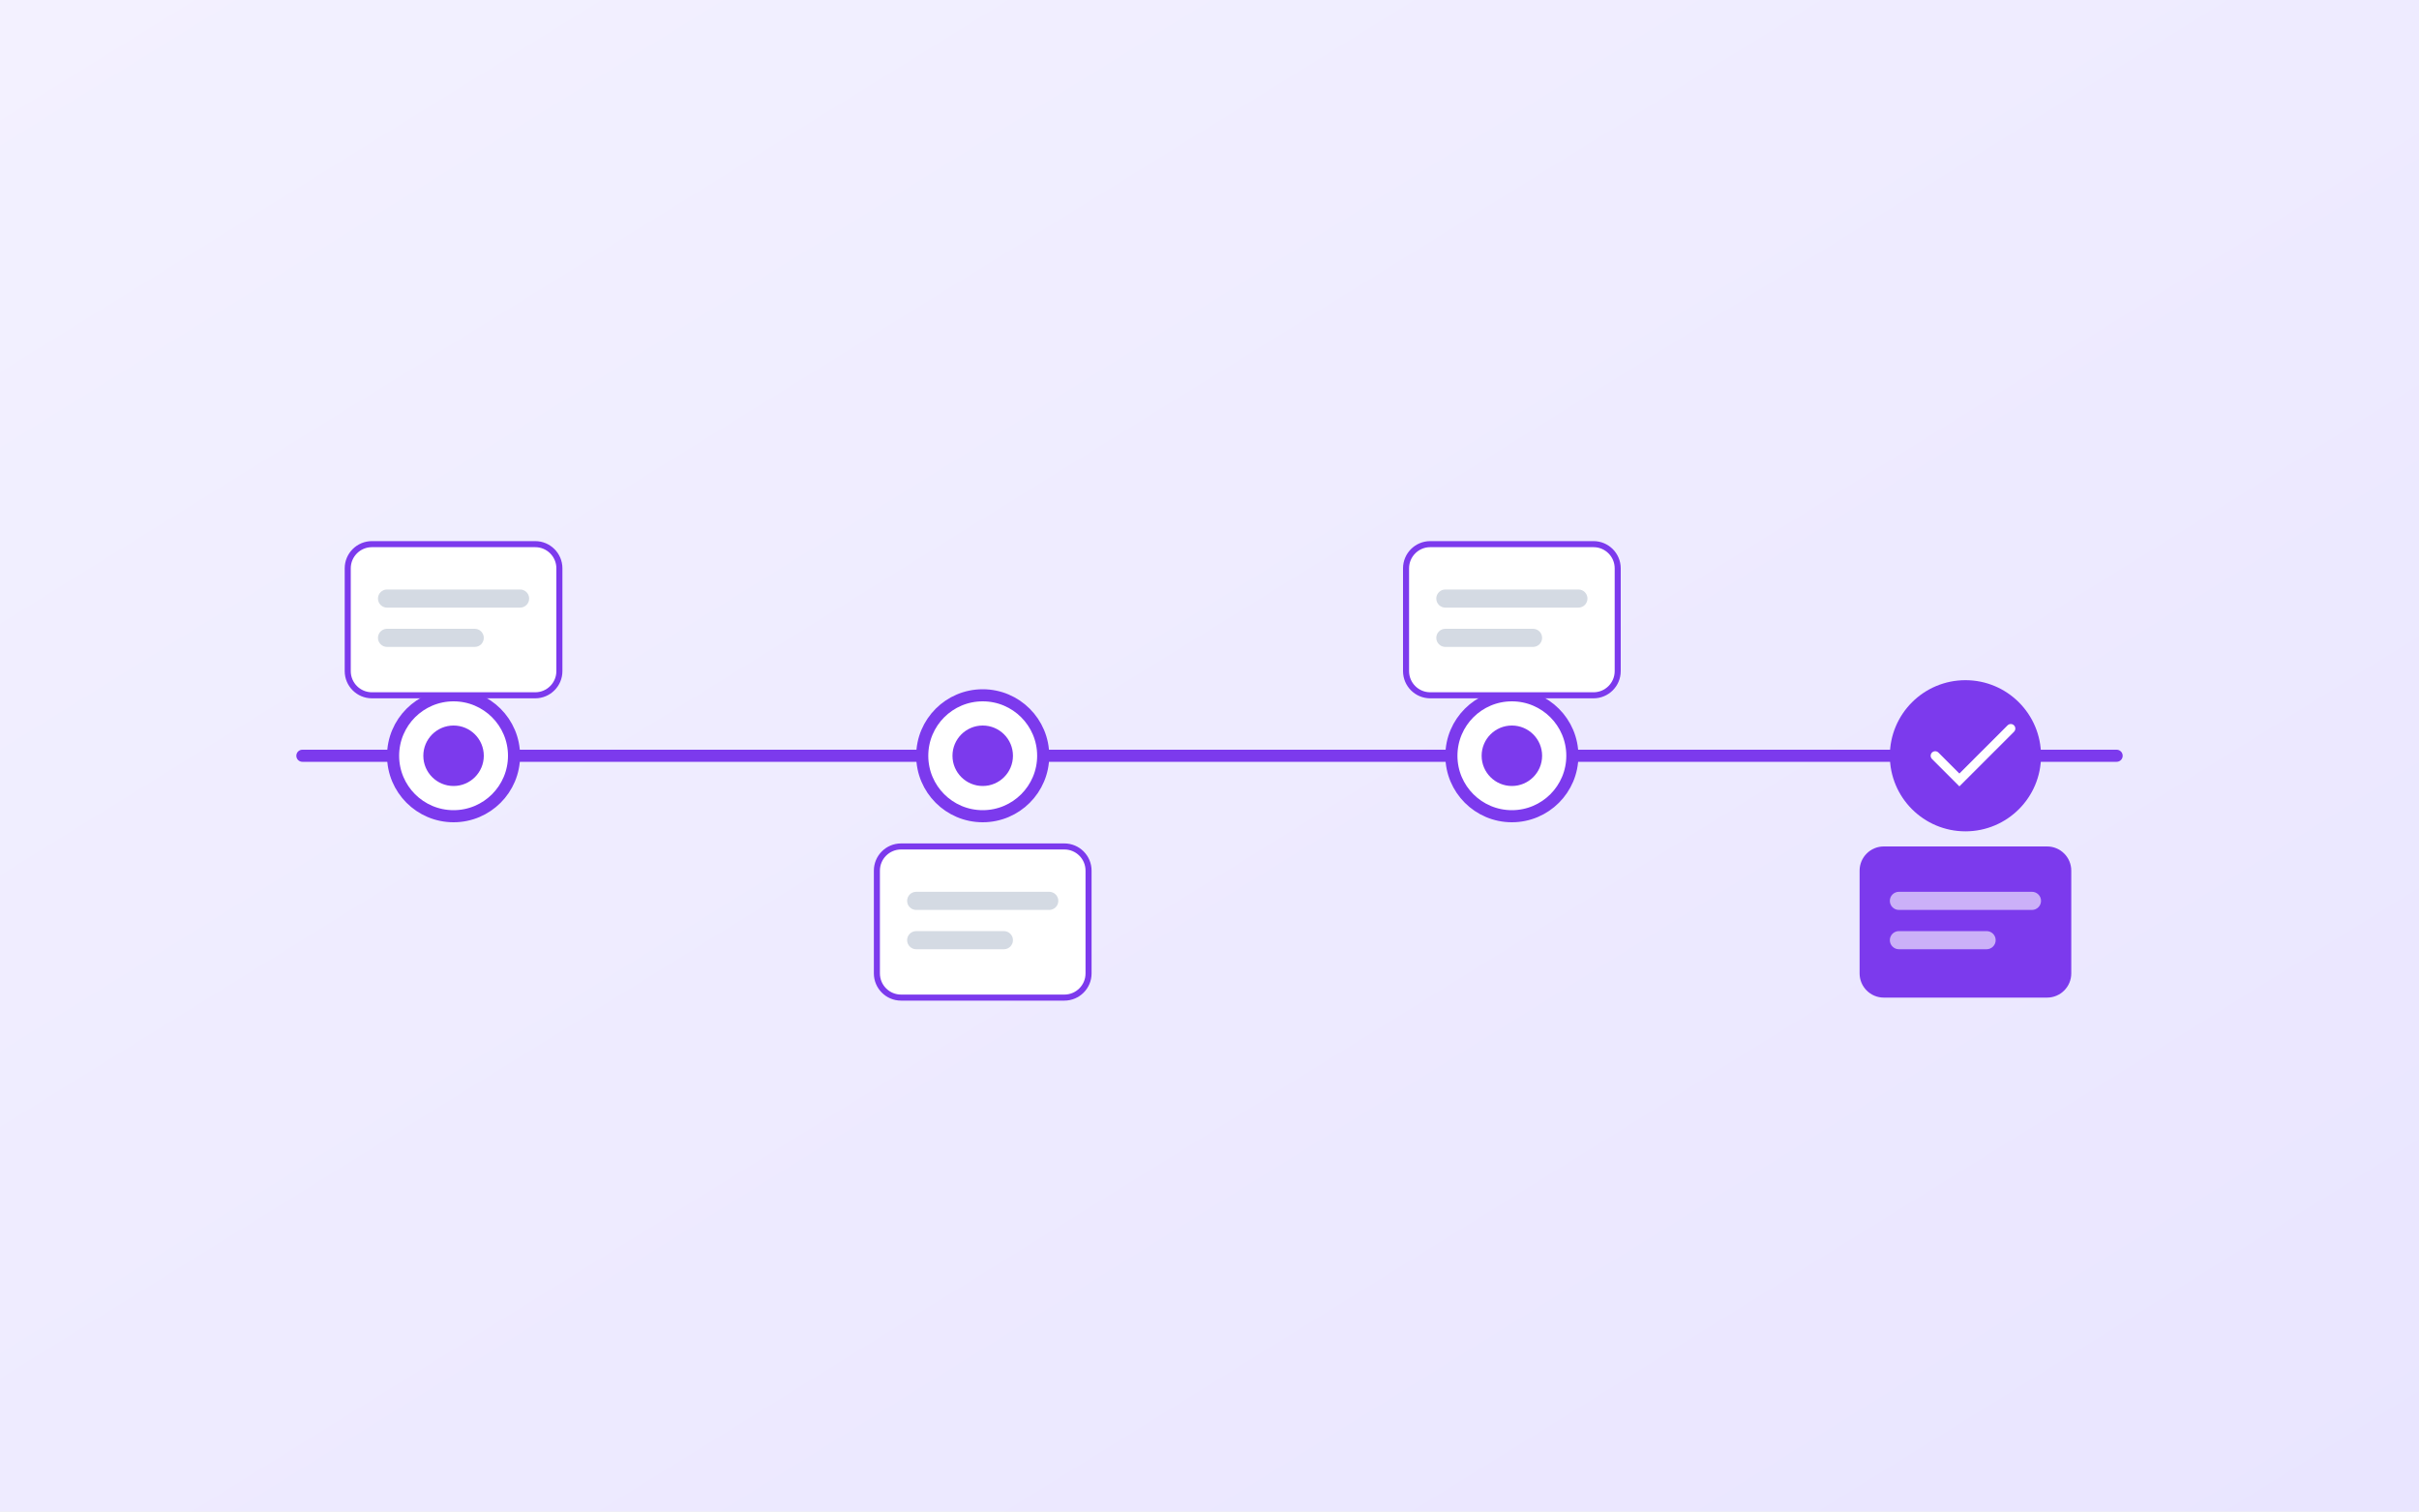
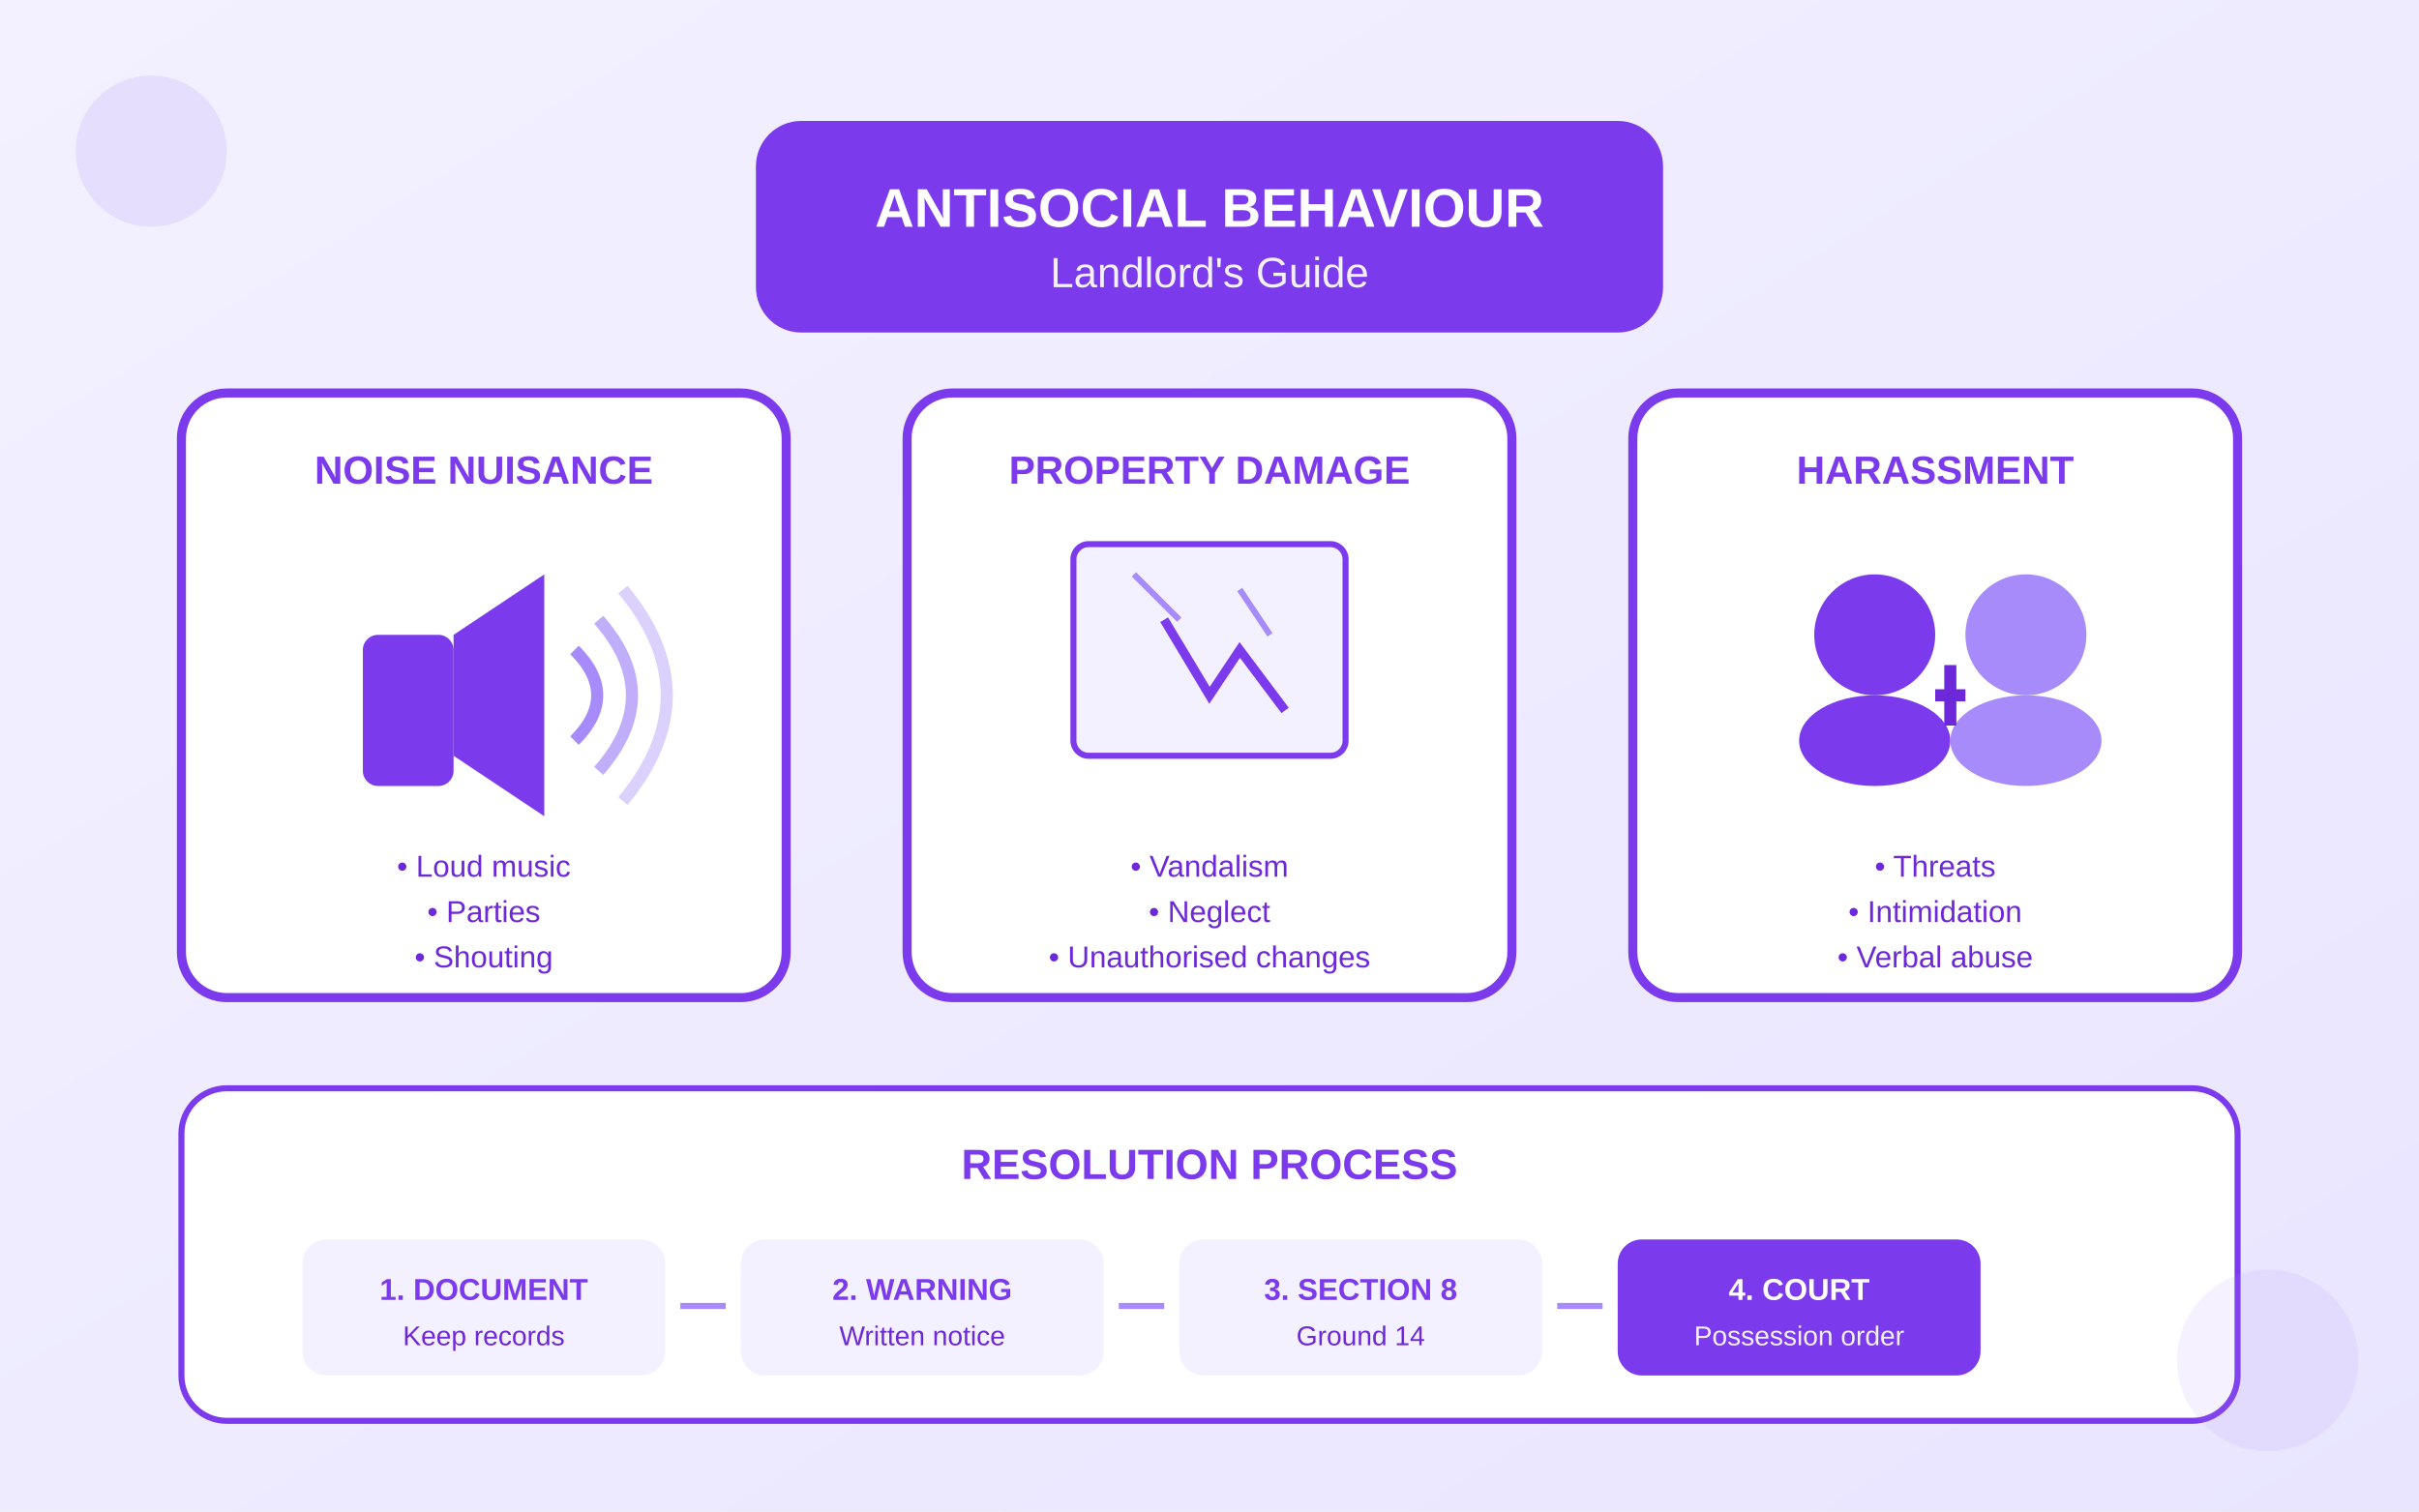
<svg xmlns="http://www.w3.org/2000/svg" viewBox="0 0 800 500">
  <defs>
    <linearGradient id="bgGrad" x1="0%" y1="0%" x2="100%" y2="100%">
      <stop offset="0%" style="stop-color:#F3F1FF" />
      <stop offset="100%" style="stop-color:#E9E5FF" />
    </linearGradient>
  </defs>
  <rect width="800" height="500" fill="url(#bgGrad)" />
-   <line x1="100" y1="250" x2="700" y2="250" stroke="#7C3AED" stroke-width="4" stroke-linecap="round" />
-   <g>
-     <circle cx="150" cy="250" r="20" fill="white" stroke="#7C3AED" stroke-width="4" />
-     <circle cx="150" cy="250" r="10" fill="#7C3AED" />
-     <rect x="115" y="180" width="70" height="50" rx="8" fill="white" stroke="#7C3AED" stroke-width="2" />
-     <rect x="125" y="195" width="50" height="6" rx="3" fill="#94A3B8" opacity="0.4" />
-     <rect x="125" y="208" width="35" height="6" rx="3" fill="#94A3B8" opacity="0.4" />
-     <circle cx="325" cy="250" r="20" fill="white" stroke="#7C3AED" stroke-width="4" />
-     <circle cx="325" cy="250" r="10" fill="#7C3AED" />
-     <rect x="290" y="280" width="70" height="50" rx="8" fill="white" stroke="#7C3AED" stroke-width="2" />
-     <rect x="300" y="295" width="50" height="6" rx="3" fill="#94A3B8" opacity="0.4" />
-     <rect x="300" y="308" width="35" height="6" rx="3" fill="#94A3B8" opacity="0.4" />
-     <circle cx="500" cy="250" r="20" fill="white" stroke="#7C3AED" stroke-width="4" />
-     <circle cx="500" cy="250" r="10" fill="#7C3AED" />
-     <rect x="465" y="180" width="70" height="50" rx="8" fill="white" stroke="#7C3AED" stroke-width="2" />
-     <rect x="475" y="195" width="50" height="6" rx="3" fill="#94A3B8" opacity="0.4" />
-     <rect x="475" y="208" width="35" height="6" rx="3" fill="#94A3B8" opacity="0.4" />
-     <circle cx="650" cy="250" r="25" fill="#7C3AED" />
-     <path d="M640 250 L648 258 L665 241" stroke="white" stroke-width="3" fill="none" stroke-linecap="round" />
-     <rect x="615" y="280" width="70" height="50" rx="8" fill="#7C3AED" />
-     <rect x="625" y="295" width="50" height="6" rx="3" fill="white" opacity="0.6" />
-     <rect x="625" y="308" width="35" height="6" rx="3" fill="white" opacity="0.6" />
+   <g transform="translate(250, 40)">
+     <rect x="0" y="0" width="300" height="70" rx="15" fill="#7C3AED" />
+     <text x="150" y="35" text-anchor="middle" fill="white" font-size="18" font-weight="bold" font-family="Arial">ANTISOCIAL BEHAVIOUR</text>
+     <text x="150" y="55" text-anchor="middle" fill="#F3F1FF" font-size="14" font-family="Arial">Landlord's Guide</text>
  </g>
+   <g transform="translate(60, 130)">
+     <rect x="0" y="0" width="200" height="200" rx="15" fill="white" stroke="#7C3AED" stroke-width="3" />
+     <text x="100" y="30" text-anchor="middle" fill="#7C3AED" font-size="13" font-weight="bold" font-family="Arial">NOISE NUISANCE</text>
+     <g transform="translate(60, 50)">
+       <rect x="0" y="30" width="30" height="50" rx="5" fill="#7C3AED" />
+       <path d="M30 30 L60 10 L60 90 L30 70 Z" fill="#7C3AED" />
+       <path d="M70 35 Q85 50 70 65" stroke="#A78BFA" stroke-width="4" fill="none" />
+       <path d="M78 25 Q100 50 78 75" stroke="#A78BFA" stroke-width="4" fill="none" opacity="0.7" />
+       <path d="M86 15 Q115 50 86 85" stroke="#A78BFA" stroke-width="4" fill="none" opacity="0.4" />
+     </g>
+     <text x="100" y="160" text-anchor="middle" fill="#6D28D9" font-size="10" font-family="Arial">• Loud music</text>
+     <text x="100" y="175" text-anchor="middle" fill="#6D28D9" font-size="10" font-family="Arial">• Parties</text>
+     <text x="100" y="190" text-anchor="middle" fill="#6D28D9" font-size="10" font-family="Arial">• Shouting</text>
+   </g>
+   <g transform="translate(300, 130)">
+     <rect x="0" y="0" width="200" height="200" rx="15" fill="white" stroke="#7C3AED" stroke-width="3" />
+     <text x="100" y="30" text-anchor="middle" fill="#7C3AED" font-size="13" font-weight="bold" font-family="Arial">PROPERTY DAMAGE</text>
+     <g transform="translate(55, 50)">
+       <rect x="0" y="0" width="90" height="70" rx="5" fill="#F3F1FF" stroke="#7C3AED" stroke-width="2" />
+       <path d="M30 25 L45 50 L55 35 L70 55" stroke="#7C3AED" stroke-width="3" fill="none" />
+       <line x1="20" y1="10" x2="35" y2="25" stroke="#A78BFA" stroke-width="2" />
+       <line x1="55" y1="15" x2="65" y2="30" stroke="#A78BFA" stroke-width="2" />
+     </g>
+     <text x="100" y="160" text-anchor="middle" fill="#6D28D9" font-size="10" font-family="Arial">• Vandalism</text>
+     <text x="100" y="175" text-anchor="middle" fill="#6D28D9" font-size="10" font-family="Arial">• Neglect</text>
+     <text x="100" y="190" text-anchor="middle" fill="#6D28D9" font-size="10" font-family="Arial">• Unauthorised changes</text>
+   </g>
+   <g transform="translate(540, 130)">
+     <rect x="0" y="0" width="200" height="200" rx="15" fill="white" stroke="#7C3AED" stroke-width="3" />
+     <text x="100" y="30" text-anchor="middle" fill="#7C3AED" font-size="13" font-weight="bold" font-family="Arial">HARASSMENT</text>
+     <g transform="translate(50, 50)">
+       <circle cx="30" cy="30" r="20" fill="#7C3AED" />
+       <ellipse cx="30" cy="65" rx="25" ry="15" fill="#7C3AED" />
+       <circle cx="80" cy="30" r="20" fill="#A78BFA" />
+       <ellipse cx="80" cy="65" rx="25" ry="15" fill="#A78BFA" />
+       <path d="M55 40 L55 60" stroke="#6D28D9" stroke-width="4" />
+       <path d="M50 50 L60 50" stroke="#6D28D9" stroke-width="4" />
+     </g>
+     <text x="100" y="160" text-anchor="middle" fill="#6D28D9" font-size="10" font-family="Arial">• Threats</text>
+     <text x="100" y="175" text-anchor="middle" fill="#6D28D9" font-size="10" font-family="Arial">• Intimidation</text>
+     <text x="100" y="190" text-anchor="middle" fill="#6D28D9" font-size="10" font-family="Arial">• Verbal abuse</text>
+   </g>
+   <g transform="translate(60, 360)">
+     <rect x="0" y="0" width="680" height="110" rx="15" fill="white" stroke="#7C3AED" stroke-width="2" />
+     <text x="340" y="30" text-anchor="middle" fill="#7C3AED" font-size="14" font-weight="bold" font-family="Arial">RESOLUTION PROCESS</text>
+     <g transform="translate(40, 50)">
+       <rect x="0" y="0" width="120" height="45" rx="8" fill="#F3F1FF" />
+       <text x="60" y="20" text-anchor="middle" fill="#7C3AED" font-size="10" font-weight="bold" font-family="Arial">1. DOCUMENT</text>
+       <text x="60" y="35" text-anchor="middle" fill="#6D28D9" font-size="9" font-family="Arial">Keep records</text>
+     </g>
+     <path d="M165 72 L180 72" stroke="#A78BFA" stroke-width="2" />
+     <g transform="translate(185, 50)">
+       <rect x="0" y="0" width="120" height="45" rx="8" fill="#F3F1FF" />
+       <text x="60" y="20" text-anchor="middle" fill="#7C3AED" font-size="10" font-weight="bold" font-family="Arial">2. WARNING</text>
+       <text x="60" y="35" text-anchor="middle" fill="#6D28D9" font-size="9" font-family="Arial">Written notice</text>
+     </g>
+     <path d="M310 72 L325 72" stroke="#A78BFA" stroke-width="2" />
+     <g transform="translate(330, 50)">
+       <rect x="0" y="0" width="120" height="45" rx="8" fill="#F3F1FF" />
+       <text x="60" y="20" text-anchor="middle" fill="#7C3AED" font-size="10" font-weight="bold" font-family="Arial">3. SECTION 8</text>
+       <text x="60" y="35" text-anchor="middle" fill="#6D28D9" font-size="9" font-family="Arial">Ground 14</text>
+     </g>
+     <path d="M455 72 L470 72" stroke="#A78BFA" stroke-width="2" />
+     <g transform="translate(475, 50)">
+       <rect x="0" y="0" width="120" height="45" rx="8" fill="#7C3AED" />
+       <text x="60" y="20" text-anchor="middle" fill="white" font-size="10" font-weight="bold" font-family="Arial">4. COURT</text>
+       <text x="60" y="35" text-anchor="middle" fill="#F3F1FF" font-size="9" font-family="Arial">Possession order</text>
+     </g>
+   </g>
+   <circle cx="50" cy="50" r="25" fill="#7C3AED" opacity="0.1" />
+   <circle cx="750" cy="450" r="30" fill="#A78BFA" opacity="0.12" />
</svg>
